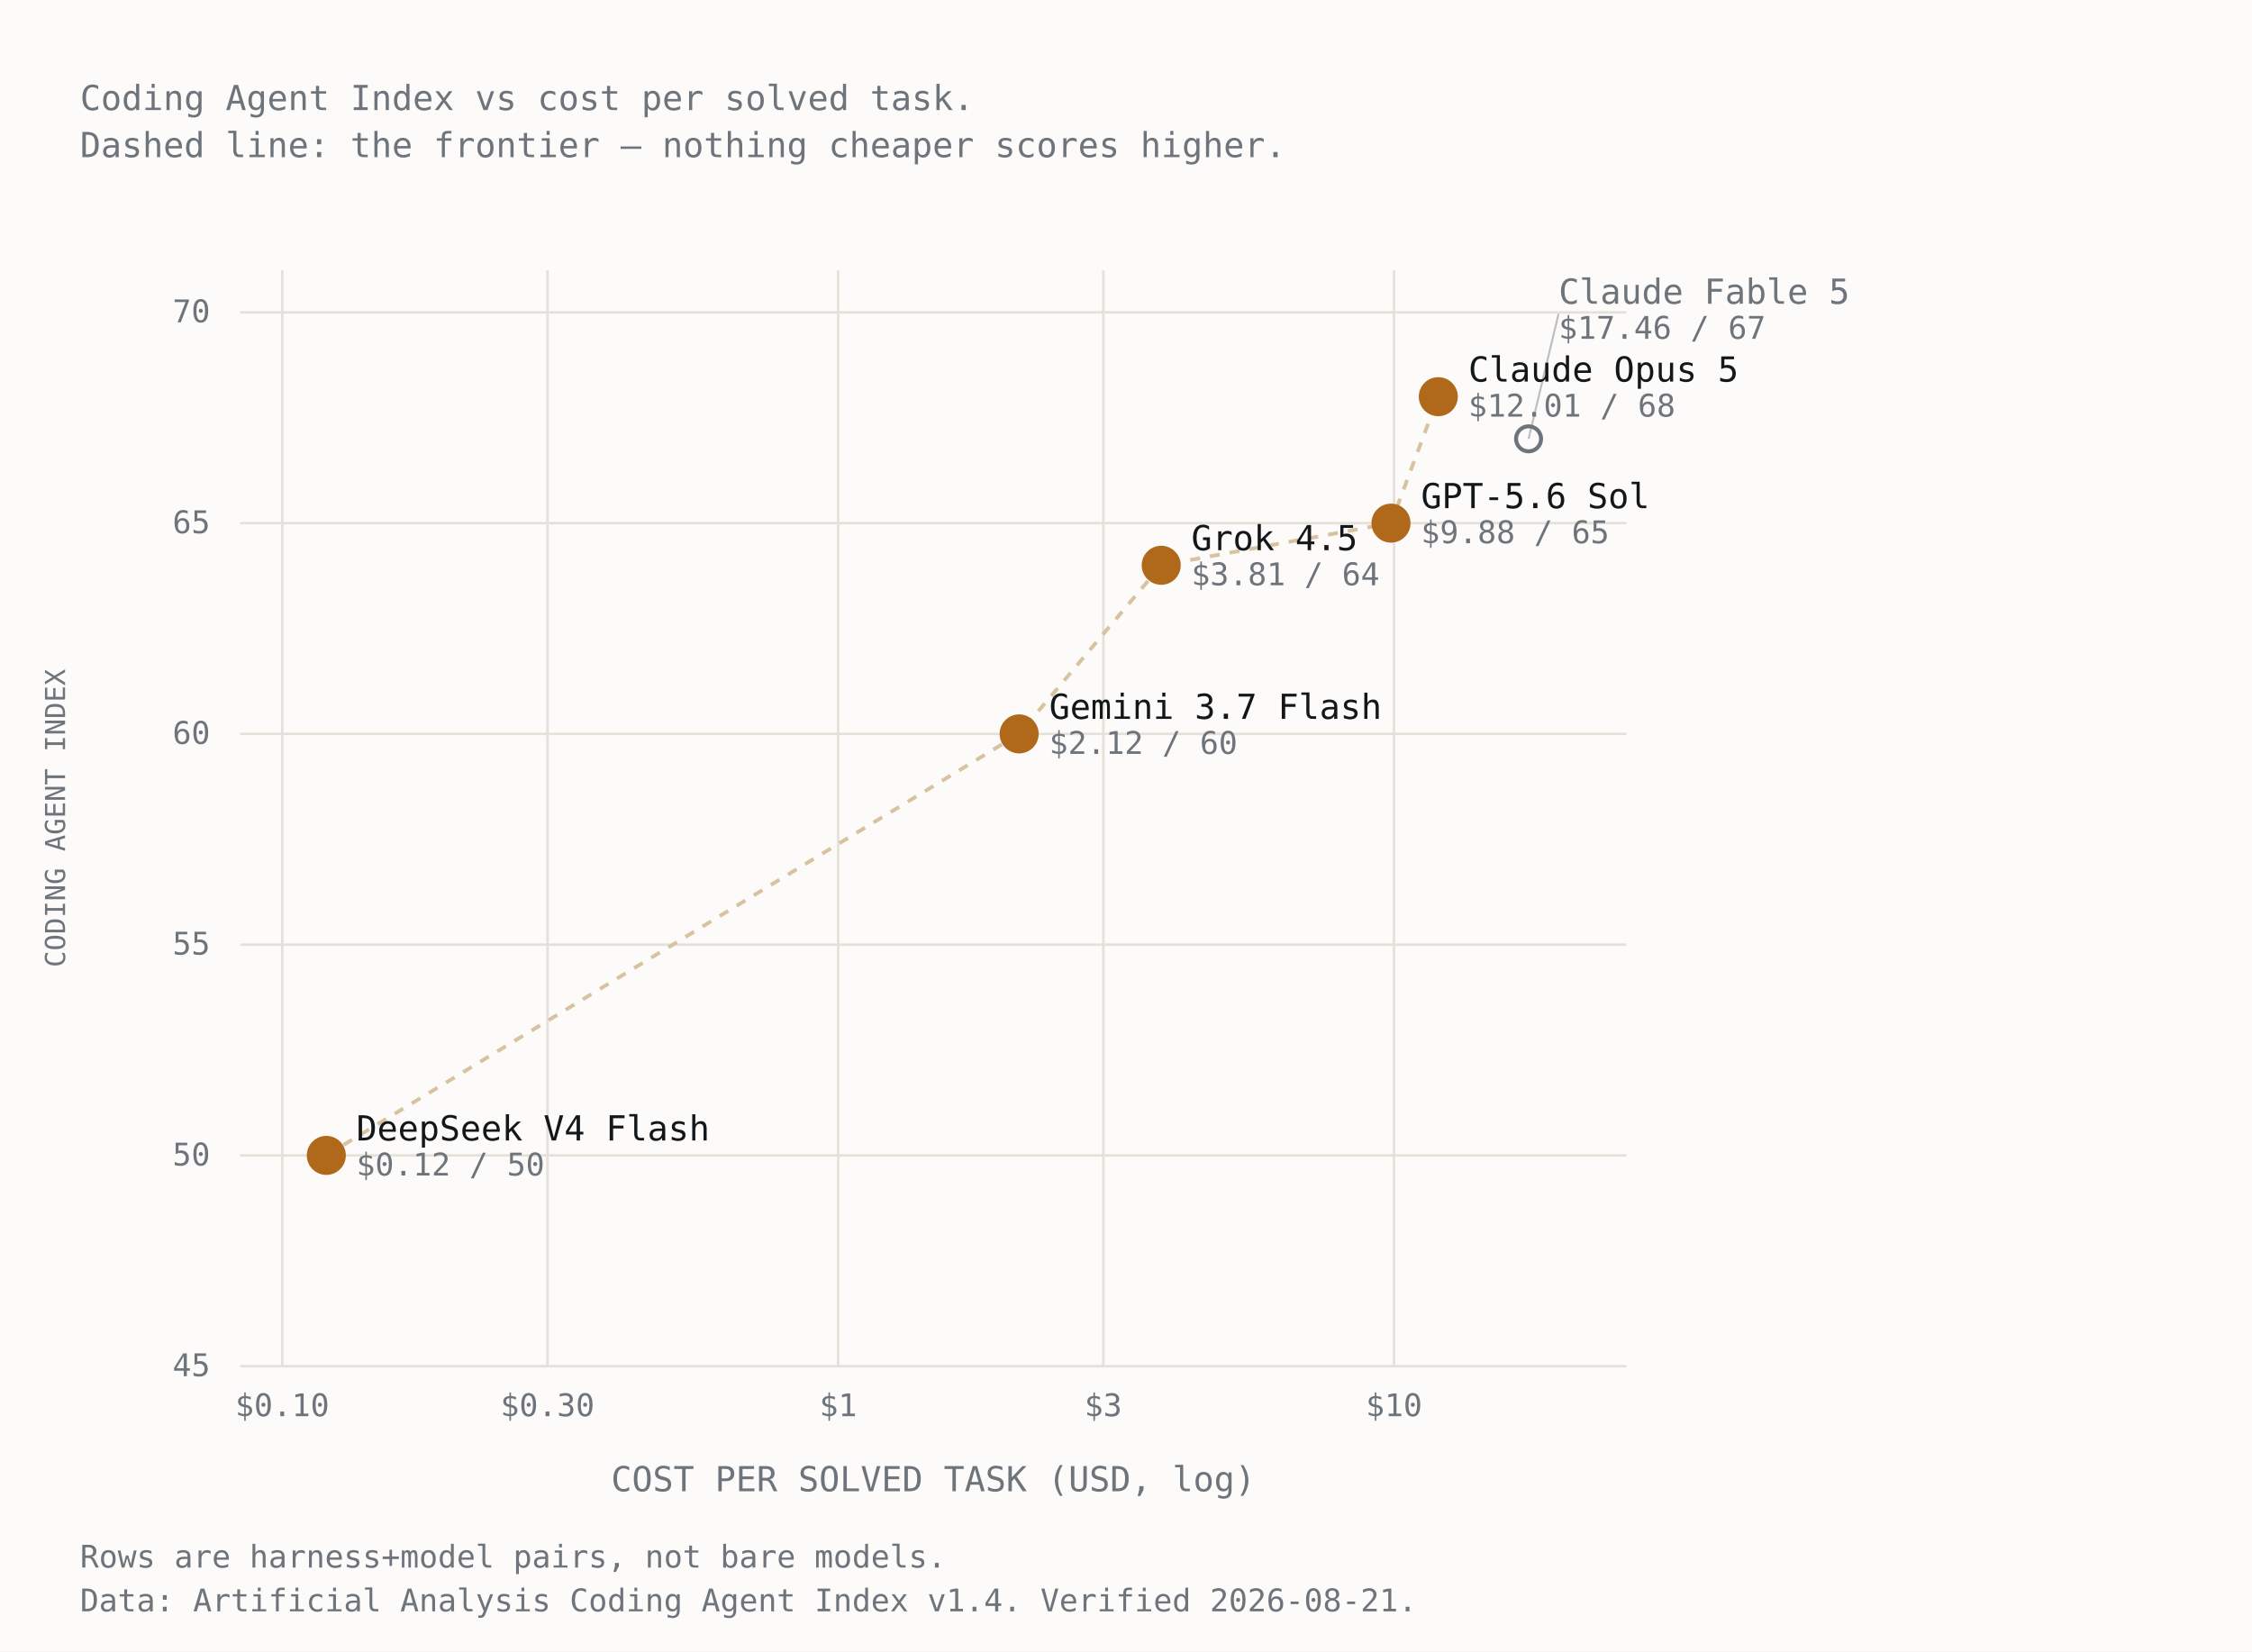
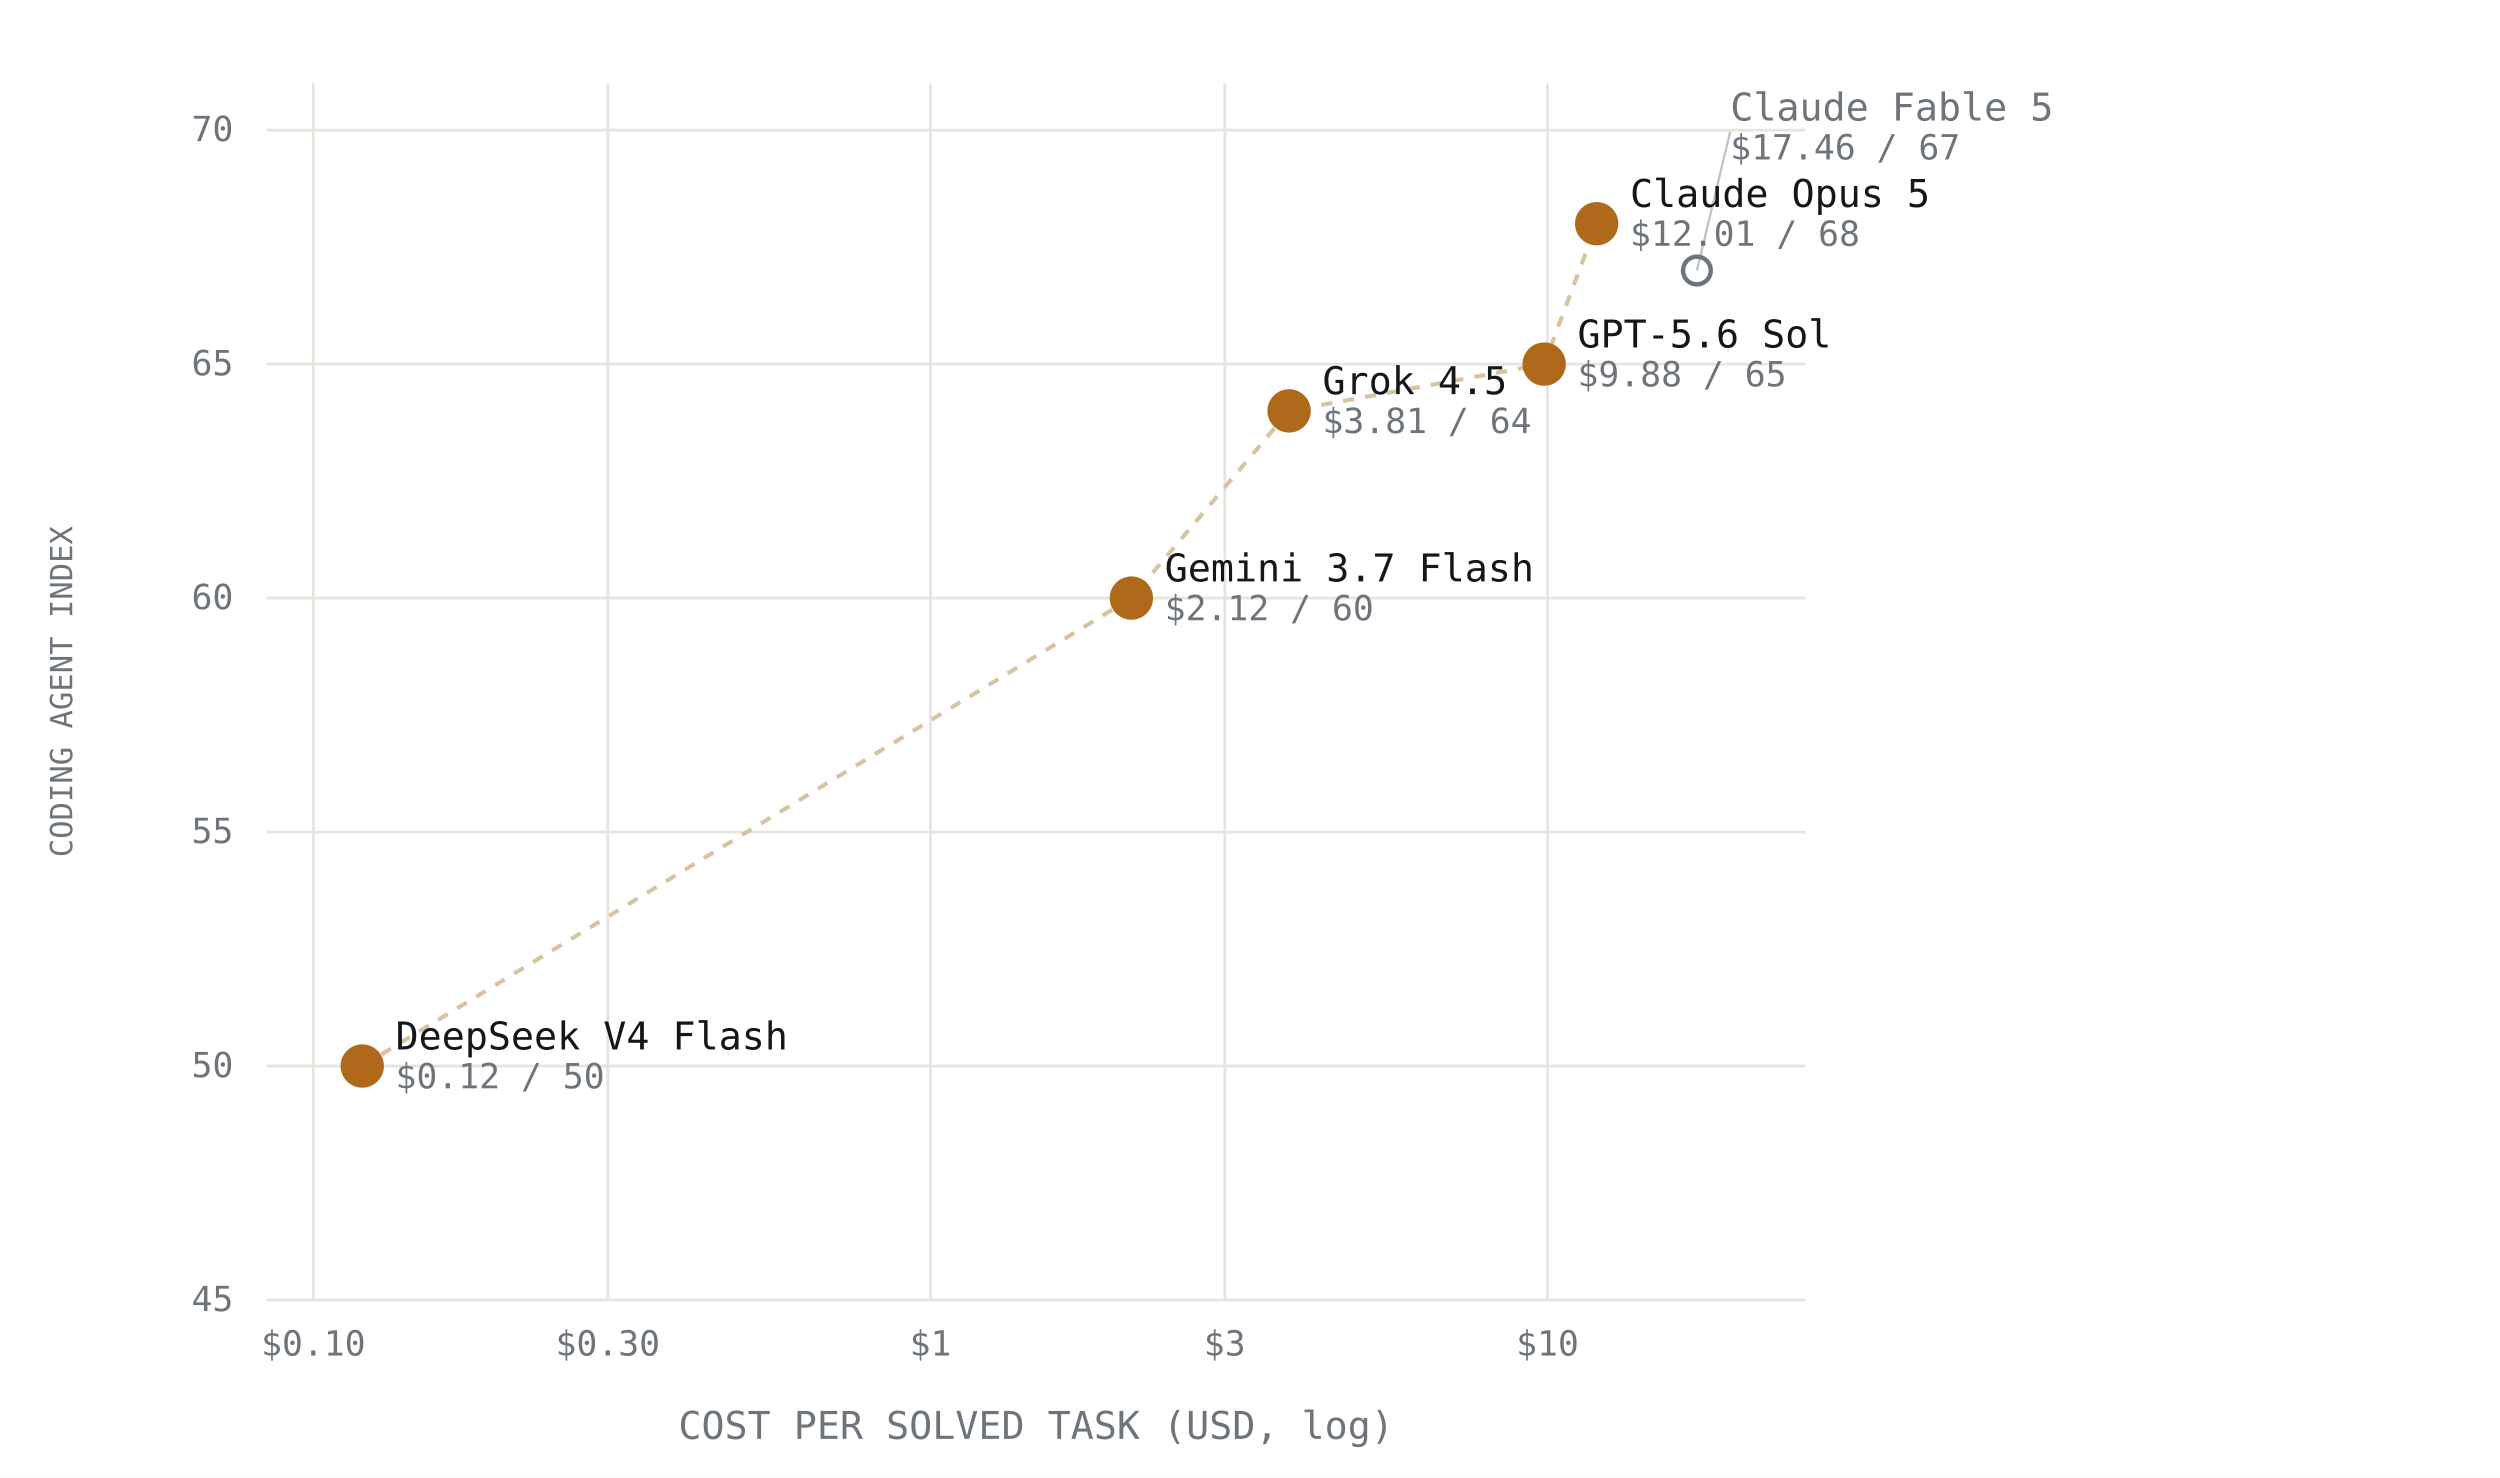
- <svg xmlns="http://www.w3.org/2000/svg" width="900" height="660" viewBox="0 0 900 660" role="img" aria-label="What one index point costs">
-   <rect width="900" height="660" fill="#FCFBF9" />
-   <text x="32.0" y="44.0" fill="#6E747B" font-family="JetBrains Mono, SFMono-Regular, Menlo, Consolas, monospace" font-size="13.8" font-weight="400" text-anchor="start">Coding Agent Index vs cost per solved task.</text>
-   <text x="32.0" y="62.8" fill="#6E747B" font-family="JetBrains Mono, SFMono-Regular, Menlo, Consolas, monospace" font-size="13.8" font-weight="400" text-anchor="start">Dashed line: the frontier — nothing cheaper scores higher.</text>
-   <g transform="translate(0,-20)">
-     <line x1="610.883" y1="195.385" x2="622.883" y2="145.385" stroke="#6E747B" stroke-width="0.8" opacity="0.45" />
-     <line x1="112.821" y1="128" x2="112.821" y2="566" stroke="#E6E1D8" />
-     <text x="112.8" y="586.0" fill="#6E747B" font-family="JetBrains Mono, SFMono-Regular, Menlo, Consolas, monospace" font-size="12.5" font-weight="400" text-anchor="middle">$0.10</text>
-     <line x1="218.808" y1="128" x2="218.808" y2="566" stroke="#E6E1D8" />
-     <text x="218.8" y="586.0" fill="#6E747B" font-family="JetBrains Mono, SFMono-Regular, Menlo, Consolas, monospace" font-size="12.5" font-weight="400" text-anchor="middle">$0.30</text>
-     <line x1="334.961" y1="128" x2="334.961" y2="566" stroke="#E6E1D8" />
-     <text x="335.0" y="586.0" fill="#6E747B" font-family="JetBrains Mono, SFMono-Regular, Menlo, Consolas, monospace" font-size="12.5" font-weight="400" text-anchor="middle">$1</text>
-     <line x1="440.948" y1="128" x2="440.948" y2="566" stroke="#E6E1D8" />
-     <text x="440.9" y="586.0" fill="#6E747B" font-family="JetBrains Mono, SFMono-Regular, Menlo, Consolas, monospace" font-size="12.5" font-weight="400" text-anchor="middle">$3</text>
-     <line x1="557.101" y1="128" x2="557.101" y2="566" stroke="#E6E1D8" />
-     <text x="557.1" y="586.0" fill="#6E747B" font-family="JetBrains Mono, SFMono-Regular, Menlo, Consolas, monospace" font-size="12.5" font-weight="400" text-anchor="middle">$10</text>
-     <line x1="96" y1="566" x2="650" y2="566" stroke="#E6E1D8" />
-     <text x="84.0" y="570.0" fill="#6E747B" font-family="JetBrains Mono, SFMono-Regular, Menlo, Consolas, monospace" font-size="12.5" font-weight="400" text-anchor="end">45</text>
-     <line x1="96" y1="481.769" x2="650" y2="481.769" stroke="#E6E1D8" />
-     <text x="84.0" y="485.8" fill="#6E747B" font-family="JetBrains Mono, SFMono-Regular, Menlo, Consolas, monospace" font-size="12.5" font-weight="400" text-anchor="end">50</text>
-     <line x1="96" y1="397.538" x2="650" y2="397.538" stroke="#E6E1D8" />
-     <text x="84.0" y="401.5" fill="#6E747B" font-family="JetBrains Mono, SFMono-Regular, Menlo, Consolas, monospace" font-size="12.5" font-weight="400" text-anchor="end">55</text>
-     <line x1="96" y1="313.308" x2="650" y2="313.308" stroke="#E6E1D8" />
-     <text x="84.0" y="317.3" fill="#6E747B" font-family="JetBrains Mono, SFMono-Regular, Menlo, Consolas, monospace" font-size="12.5" font-weight="400" text-anchor="end">60</text>
-     <line x1="96" y1="229.077" x2="650" y2="229.077" stroke="#E6E1D8" />
-     <text x="84.0" y="233.1" fill="#6E747B" font-family="JetBrains Mono, SFMono-Regular, Menlo, Consolas, monospace" font-size="12.5" font-weight="400" text-anchor="end">65</text>
-     <line x1="96" y1="144.846" x2="650" y2="144.846" stroke="#E6E1D8" />
-     <text x="84.0" y="148.8" fill="#6E747B" font-family="JetBrains Mono, SFMono-Regular, Menlo, Consolas, monospace" font-size="12.5" font-weight="400" text-anchor="end">70</text>
-     <text x="373.0" y="616.0" fill="#6E747B" font-family="JetBrains Mono, SFMono-Regular, Menlo, Consolas, monospace" font-size="13.8" font-weight="400" text-anchor="middle">COST PER SOLVED TASK (USD, log)</text>
-     <text x="26" y="347" fill="#6E747B" font-family="JetBrains Mono, SFMono-Regular, Menlo, Consolas, monospace" font-size="11" text-anchor="middle" transform="rotate(-90 26 347)">CODING AGENT INDEX</text>
-     <polyline points="130.41,481.769 407.301,313.308 464.071,245.923 555.906,229.077 574.808,178.538" fill="none" stroke="#D8C3A0" stroke-width="1.5" stroke-dasharray="4 4" />
-     <circle cx="130.41" cy="481.769" r="7" fill="#B0691A" stroke="#B0691A" stroke-width="1.6" />
-     <text x="142.4" y="475.8" fill="#14171A" font-family="JetBrains Mono, SFMono-Regular, Menlo, Consolas, monospace" font-size="13.8" font-weight="400" text-anchor="start">DeepSeek V4 Flash</text>
-     <text x="142.4" y="489.8" fill="#6E747B" font-family="JetBrains Mono, SFMono-Regular, Menlo, Consolas, monospace" font-size="12.5" font-weight="400" text-anchor="start">$0.12 / 50</text>
-     <circle cx="407.301" cy="313.308" r="7" fill="#B0691A" stroke="#B0691A" stroke-width="1.6" />
-     <text x="419.3" y="307.3" fill="#14171A" font-family="JetBrains Mono, SFMono-Regular, Menlo, Consolas, monospace" font-size="13.8" font-weight="400" text-anchor="start">Gemini 3.7 Flash</text>
-     <text x="419.3" y="321.3" fill="#6E747B" font-family="JetBrains Mono, SFMono-Regular, Menlo, Consolas, monospace" font-size="12.5" font-weight="400" text-anchor="start">$2.12 / 60</text>
-     <circle cx="464.071" cy="245.923" r="7" fill="#B0691A" stroke="#B0691A" stroke-width="1.6" />
-     <text x="476.1" y="239.9" fill="#14171A" font-family="JetBrains Mono, SFMono-Regular, Menlo, Consolas, monospace" font-size="13.8" font-weight="400" text-anchor="start">Grok 4.5</text>
-     <text x="476.1" y="253.9" fill="#6E747B" font-family="JetBrains Mono, SFMono-Regular, Menlo, Consolas, monospace" font-size="12.5" font-weight="400" text-anchor="start">$3.81 / 64</text>
-     <circle cx="555.906" cy="229.077" r="7" fill="#B0691A" stroke="#B0691A" stroke-width="1.6" />
-     <text x="567.9" y="223.1" fill="#14171A" font-family="JetBrains Mono, SFMono-Regular, Menlo, Consolas, monospace" font-size="13.8" font-weight="400" text-anchor="start">GPT-5.6 Sol</text>
-     <text x="567.9" y="237.1" fill="#6E747B" font-family="JetBrains Mono, SFMono-Regular, Menlo, Consolas, monospace" font-size="12.5" font-weight="400" text-anchor="start">$9.88 / 65</text>
-     <circle cx="574.808" cy="178.538" r="7" fill="#B0691A" stroke="#B0691A" stroke-width="1.6" />
-     <text x="586.8" y="172.5" fill="#14171A" font-family="JetBrains Mono, SFMono-Regular, Menlo, Consolas, monospace" font-size="13.8" font-weight="400" text-anchor="start">Claude Opus 5</text>
-     <text x="586.8" y="186.5" fill="#6E747B" font-family="JetBrains Mono, SFMono-Regular, Menlo, Consolas, monospace" font-size="12.5" font-weight="400" text-anchor="start">$12.01 / 68</text>
-     <circle cx="610.883" cy="195.385" r="5" fill="none" stroke="#6E747B" stroke-width="1.6" />
-     <text x="622.9" y="141.4" fill="#6E747B" font-family="JetBrains Mono, SFMono-Regular, Menlo, Consolas, monospace" font-size="13.8" font-weight="400" text-anchor="start">Claude Fable 5</text>
-     <text x="622.9" y="155.4" fill="#6E747B" font-family="JetBrains Mono, SFMono-Regular, Menlo, Consolas, monospace" font-size="12.5" font-weight="400" text-anchor="start">$17.46 / 67</text>
-   </g>
-   <text x="32.0" y="626.5" fill="#6E747B" font-family="JetBrains Mono, SFMono-Regular, Menlo, Consolas, monospace" font-size="12.5" font-weight="400" text-anchor="start">Rows are harness+model pairs, not bare models.</text>
-   <text x="32.0" y="644.0" fill="#6E747B" font-family="JetBrains Mono, SFMono-Regular, Menlo, Consolas, monospace" font-size="12.5" font-weight="400" text-anchor="start">Data: Artificial Analysis Coding Agent Index v1.4. Verified 2026-08-21.</text>
+ <svg xmlns="http://www.w3.org/2000/svg" width="900" height="532" viewBox="0 98 900 532" role="img" aria-label="What one index point costs">
+   <rect x="0" y="98" width="900" height="532" fill="#FFFFFF" />
+   <line x1="610.883" y1="195.385" x2="622.883" y2="145.385" stroke="#6E747B" stroke-width="0.8" opacity="0.45" />
+   <line x1="112.821" y1="128" x2="112.821" y2="566" stroke="#E7E4DE" />
+   <text x="112.8" y="586.0" fill="#6E747B" font-family="JetBrains Mono, SFMono-Regular, Menlo, Consolas, monospace" font-size="12.5" font-weight="400" text-anchor="middle">$0.10</text>
+   <line x1="218.808" y1="128" x2="218.808" y2="566" stroke="#E7E4DE" />
+   <text x="218.8" y="586.0" fill="#6E747B" font-family="JetBrains Mono, SFMono-Regular, Menlo, Consolas, monospace" font-size="12.5" font-weight="400" text-anchor="middle">$0.30</text>
+   <line x1="334.961" y1="128" x2="334.961" y2="566" stroke="#E7E4DE" />
+   <text x="335.0" y="586.0" fill="#6E747B" font-family="JetBrains Mono, SFMono-Regular, Menlo, Consolas, monospace" font-size="12.5" font-weight="400" text-anchor="middle">$1</text>
+   <line x1="440.948" y1="128" x2="440.948" y2="566" stroke="#E7E4DE" />
+   <text x="440.9" y="586.0" fill="#6E747B" font-family="JetBrains Mono, SFMono-Regular, Menlo, Consolas, monospace" font-size="12.5" font-weight="400" text-anchor="middle">$3</text>
+   <line x1="557.101" y1="128" x2="557.101" y2="566" stroke="#E7E4DE" />
+   <text x="557.1" y="586.0" fill="#6E747B" font-family="JetBrains Mono, SFMono-Regular, Menlo, Consolas, monospace" font-size="12.5" font-weight="400" text-anchor="middle">$10</text>
+   <line x1="96" y1="566" x2="650" y2="566" stroke="#E7E4DE" />
+   <text x="84.0" y="570.0" fill="#6E747B" font-family="JetBrains Mono, SFMono-Regular, Menlo, Consolas, monospace" font-size="12.5" font-weight="400" text-anchor="end">45</text>
+   <line x1="96" y1="481.769" x2="650" y2="481.769" stroke="#E7E4DE" />
+   <text x="84.0" y="485.8" fill="#6E747B" font-family="JetBrains Mono, SFMono-Regular, Menlo, Consolas, monospace" font-size="12.5" font-weight="400" text-anchor="end">50</text>
+   <line x1="96" y1="397.538" x2="650" y2="397.538" stroke="#E7E4DE" />
+   <text x="84.0" y="401.5" fill="#6E747B" font-family="JetBrains Mono, SFMono-Regular, Menlo, Consolas, monospace" font-size="12.5" font-weight="400" text-anchor="end">55</text>
+   <line x1="96" y1="313.308" x2="650" y2="313.308" stroke="#E7E4DE" />
+   <text x="84.0" y="317.3" fill="#6E747B" font-family="JetBrains Mono, SFMono-Regular, Menlo, Consolas, monospace" font-size="12.5" font-weight="400" text-anchor="end">60</text>
+   <line x1="96" y1="229.077" x2="650" y2="229.077" stroke="#E7E4DE" />
+   <text x="84.0" y="233.1" fill="#6E747B" font-family="JetBrains Mono, SFMono-Regular, Menlo, Consolas, monospace" font-size="12.5" font-weight="400" text-anchor="end">65</text>
+   <line x1="96" y1="144.846" x2="650" y2="144.846" stroke="#E7E4DE" />
+   <text x="84.0" y="148.8" fill="#6E747B" font-family="JetBrains Mono, SFMono-Regular, Menlo, Consolas, monospace" font-size="12.5" font-weight="400" text-anchor="end">70</text>
+   <text x="373.0" y="616.0" fill="#6E747B" font-family="JetBrains Mono, SFMono-Regular, Menlo, Consolas, monospace" font-size="13.8" font-weight="400" text-anchor="middle">COST PER SOLVED TASK (USD, log)</text>
+   <text x="26" y="347" fill="#6E747B" font-family="JetBrains Mono, SFMono-Regular, Menlo, Consolas, monospace" font-size="11" text-anchor="middle" transform="rotate(-90 26 347)">CODING AGENT INDEX</text>
+   <polyline points="130.41,481.769 407.301,313.308 464.071,245.923 555.906,229.077 574.808,178.538" fill="none" stroke="#D8C3A0" stroke-width="1.5" stroke-dasharray="4 4" />
+   <circle cx="130.41" cy="481.769" r="7" fill="#B0691A" stroke="#B0691A" stroke-width="1.6" />
+   <text x="142.4" y="475.8" fill="#14171A" font-family="JetBrains Mono, SFMono-Regular, Menlo, Consolas, monospace" font-size="13.8" font-weight="400" text-anchor="start">DeepSeek V4 Flash</text>
+   <text x="142.4" y="489.8" fill="#6E747B" font-family="JetBrains Mono, SFMono-Regular, Menlo, Consolas, monospace" font-size="12.5" font-weight="400" text-anchor="start">$0.12 / 50</text>
+   <circle cx="407.301" cy="313.308" r="7" fill="#B0691A" stroke="#B0691A" stroke-width="1.6" />
+   <text x="419.3" y="307.3" fill="#14171A" font-family="JetBrains Mono, SFMono-Regular, Menlo, Consolas, monospace" font-size="13.8" font-weight="400" text-anchor="start">Gemini 3.7 Flash</text>
+   <text x="419.3" y="321.3" fill="#6E747B" font-family="JetBrains Mono, SFMono-Regular, Menlo, Consolas, monospace" font-size="12.5" font-weight="400" text-anchor="start">$2.12 / 60</text>
+   <circle cx="464.071" cy="245.923" r="7" fill="#B0691A" stroke="#B0691A" stroke-width="1.6" />
+   <text x="476.1" y="239.9" fill="#14171A" font-family="JetBrains Mono, SFMono-Regular, Menlo, Consolas, monospace" font-size="13.8" font-weight="400" text-anchor="start">Grok 4.5</text>
+   <text x="476.1" y="253.9" fill="#6E747B" font-family="JetBrains Mono, SFMono-Regular, Menlo, Consolas, monospace" font-size="12.5" font-weight="400" text-anchor="start">$3.81 / 64</text>
+   <circle cx="555.906" cy="229.077" r="7" fill="#B0691A" stroke="#B0691A" stroke-width="1.6" />
+   <text x="567.9" y="223.1" fill="#14171A" font-family="JetBrains Mono, SFMono-Regular, Menlo, Consolas, monospace" font-size="13.8" font-weight="400" text-anchor="start">GPT-5.6 Sol</text>
+   <text x="567.9" y="237.1" fill="#6E747B" font-family="JetBrains Mono, SFMono-Regular, Menlo, Consolas, monospace" font-size="12.5" font-weight="400" text-anchor="start">$9.88 / 65</text>
+   <circle cx="574.808" cy="178.538" r="7" fill="#B0691A" stroke="#B0691A" stroke-width="1.6" />
+   <text x="586.8" y="172.5" fill="#14171A" font-family="JetBrains Mono, SFMono-Regular, Menlo, Consolas, monospace" font-size="13.8" font-weight="400" text-anchor="start">Claude Opus 5</text>
+   <text x="586.8" y="186.5" fill="#6E747B" font-family="JetBrains Mono, SFMono-Regular, Menlo, Consolas, monospace" font-size="12.5" font-weight="400" text-anchor="start">$12.01 / 68</text>
+   <circle cx="610.883" cy="195.385" r="5" fill="none" stroke="#6E747B" stroke-width="1.6" />
+   <text x="622.9" y="141.4" fill="#6E747B" font-family="JetBrains Mono, SFMono-Regular, Menlo, Consolas, monospace" font-size="13.8" font-weight="400" text-anchor="start">Claude Fable 5</text>
+   <text x="622.9" y="155.4" fill="#6E747B" font-family="JetBrains Mono, SFMono-Regular, Menlo, Consolas, monospace" font-size="12.5" font-weight="400" text-anchor="start">$17.46 / 67</text>
</svg>
